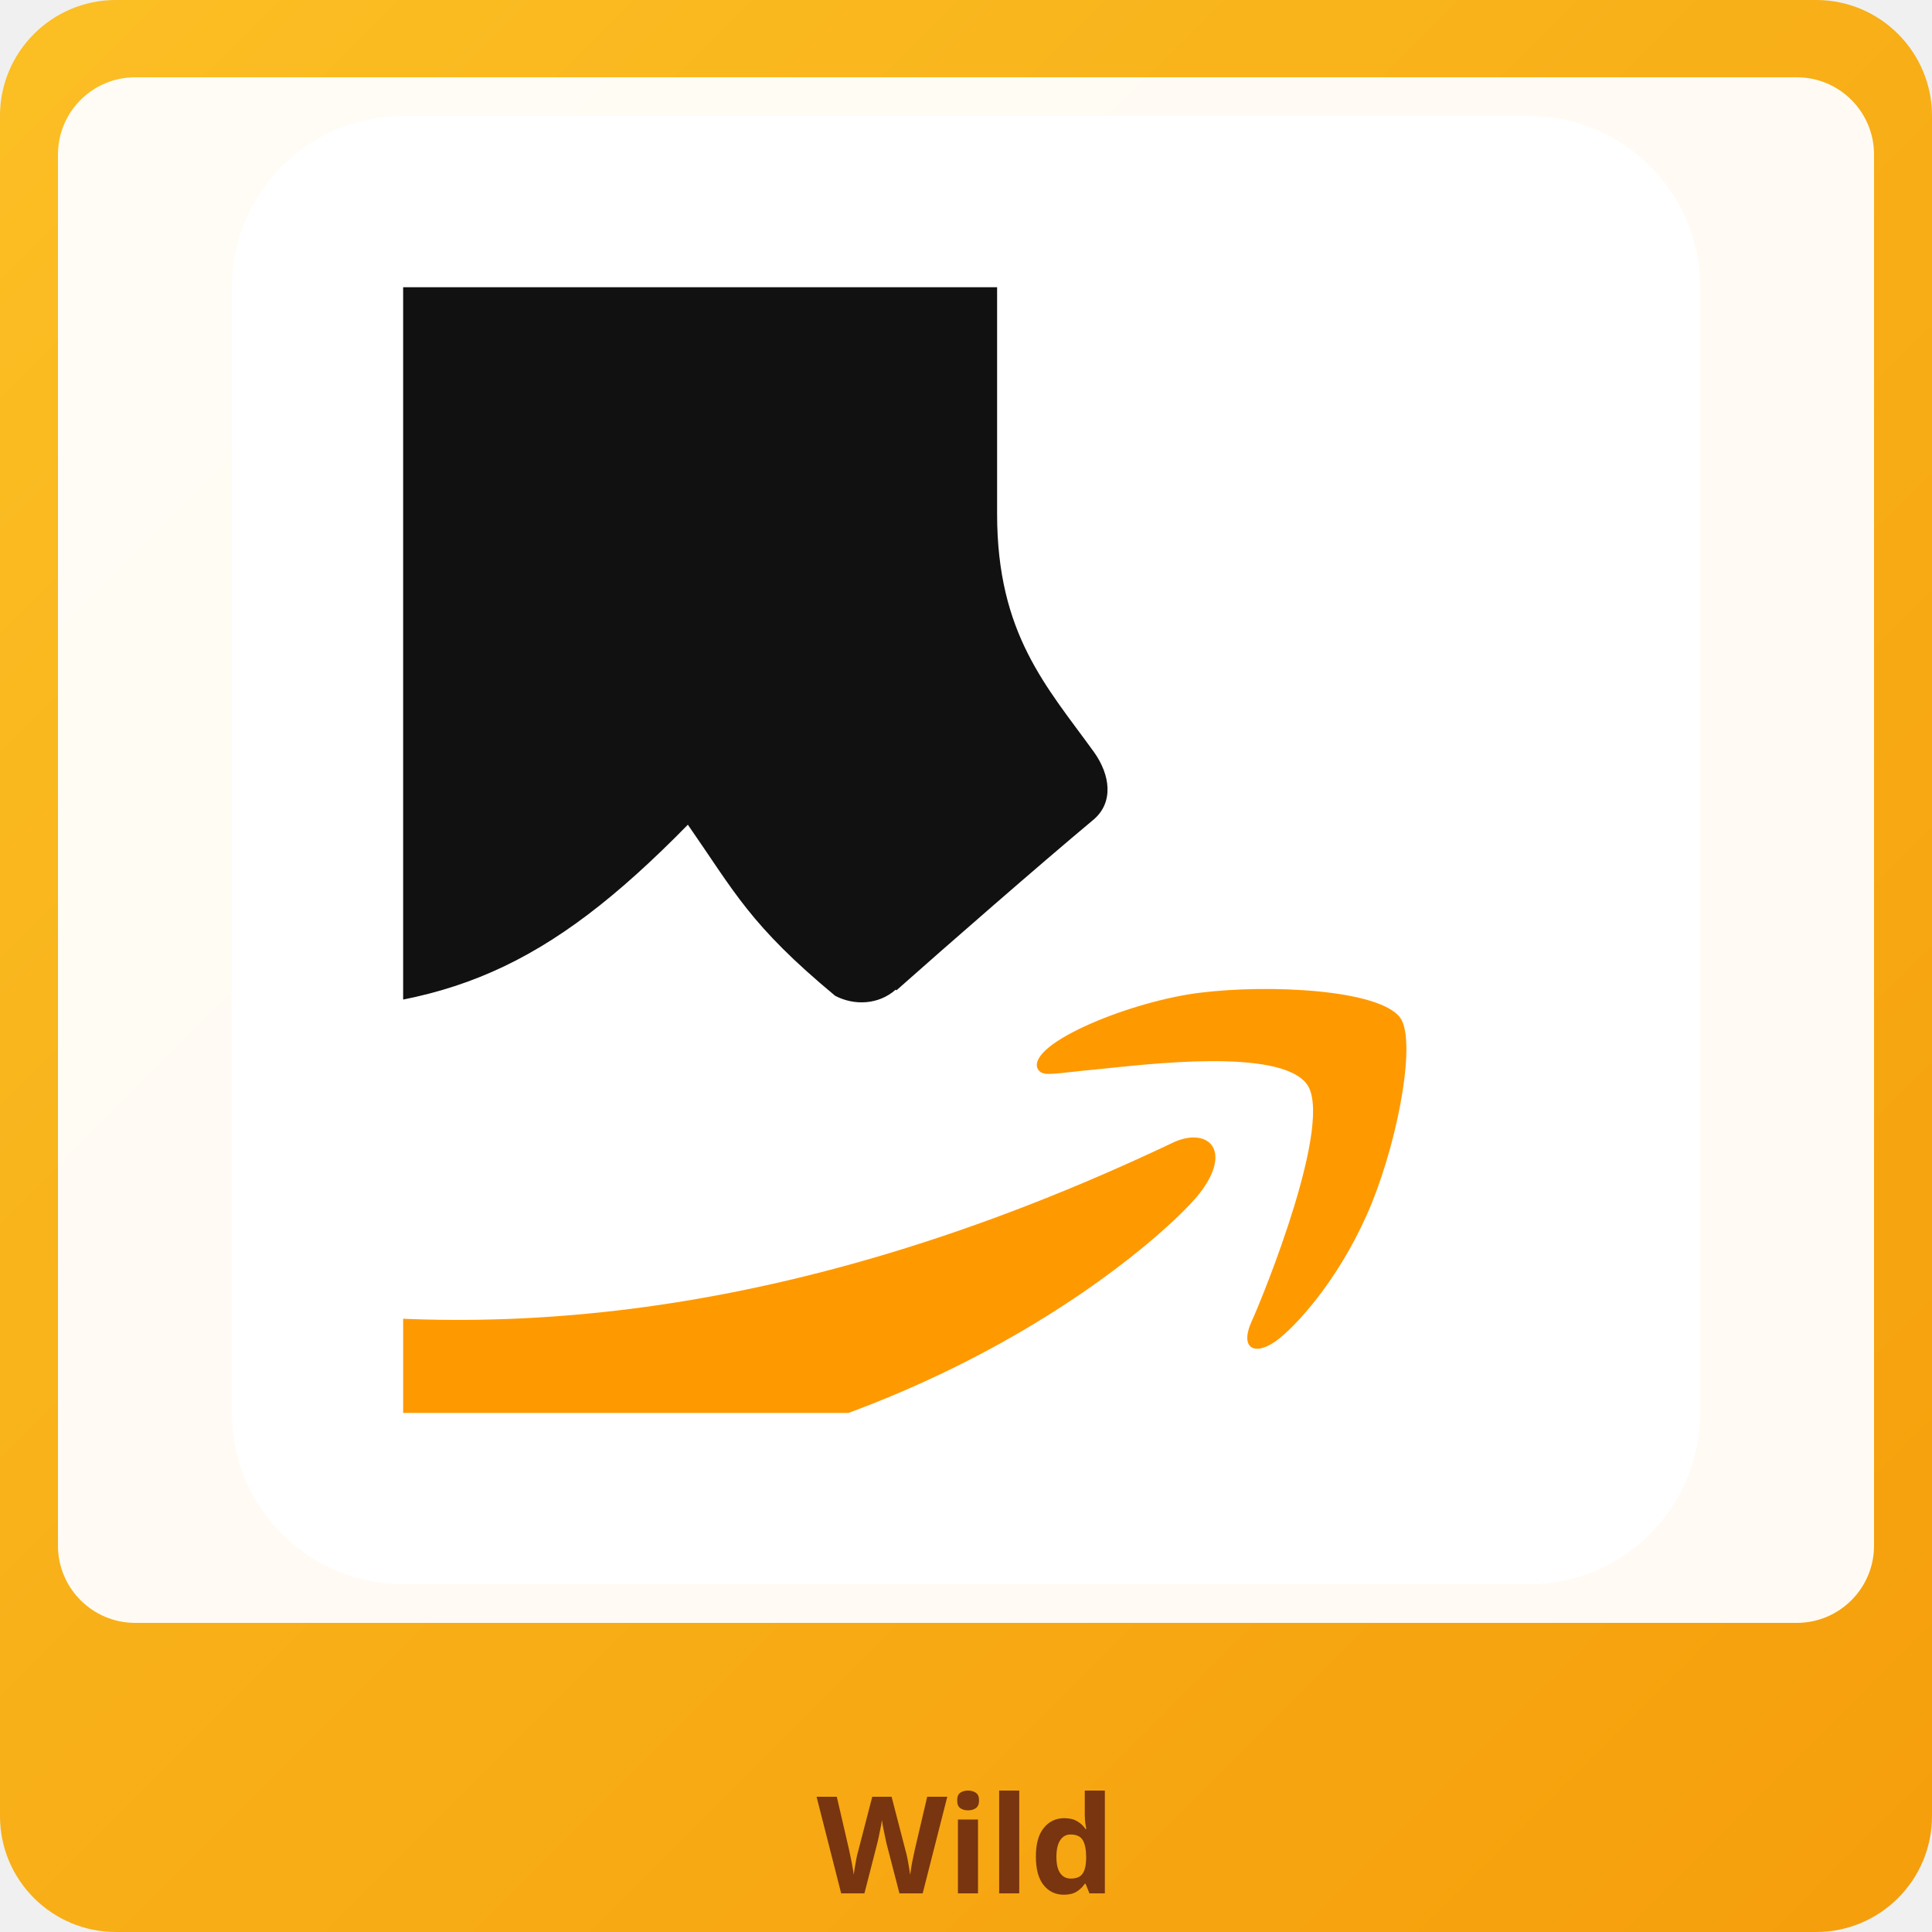
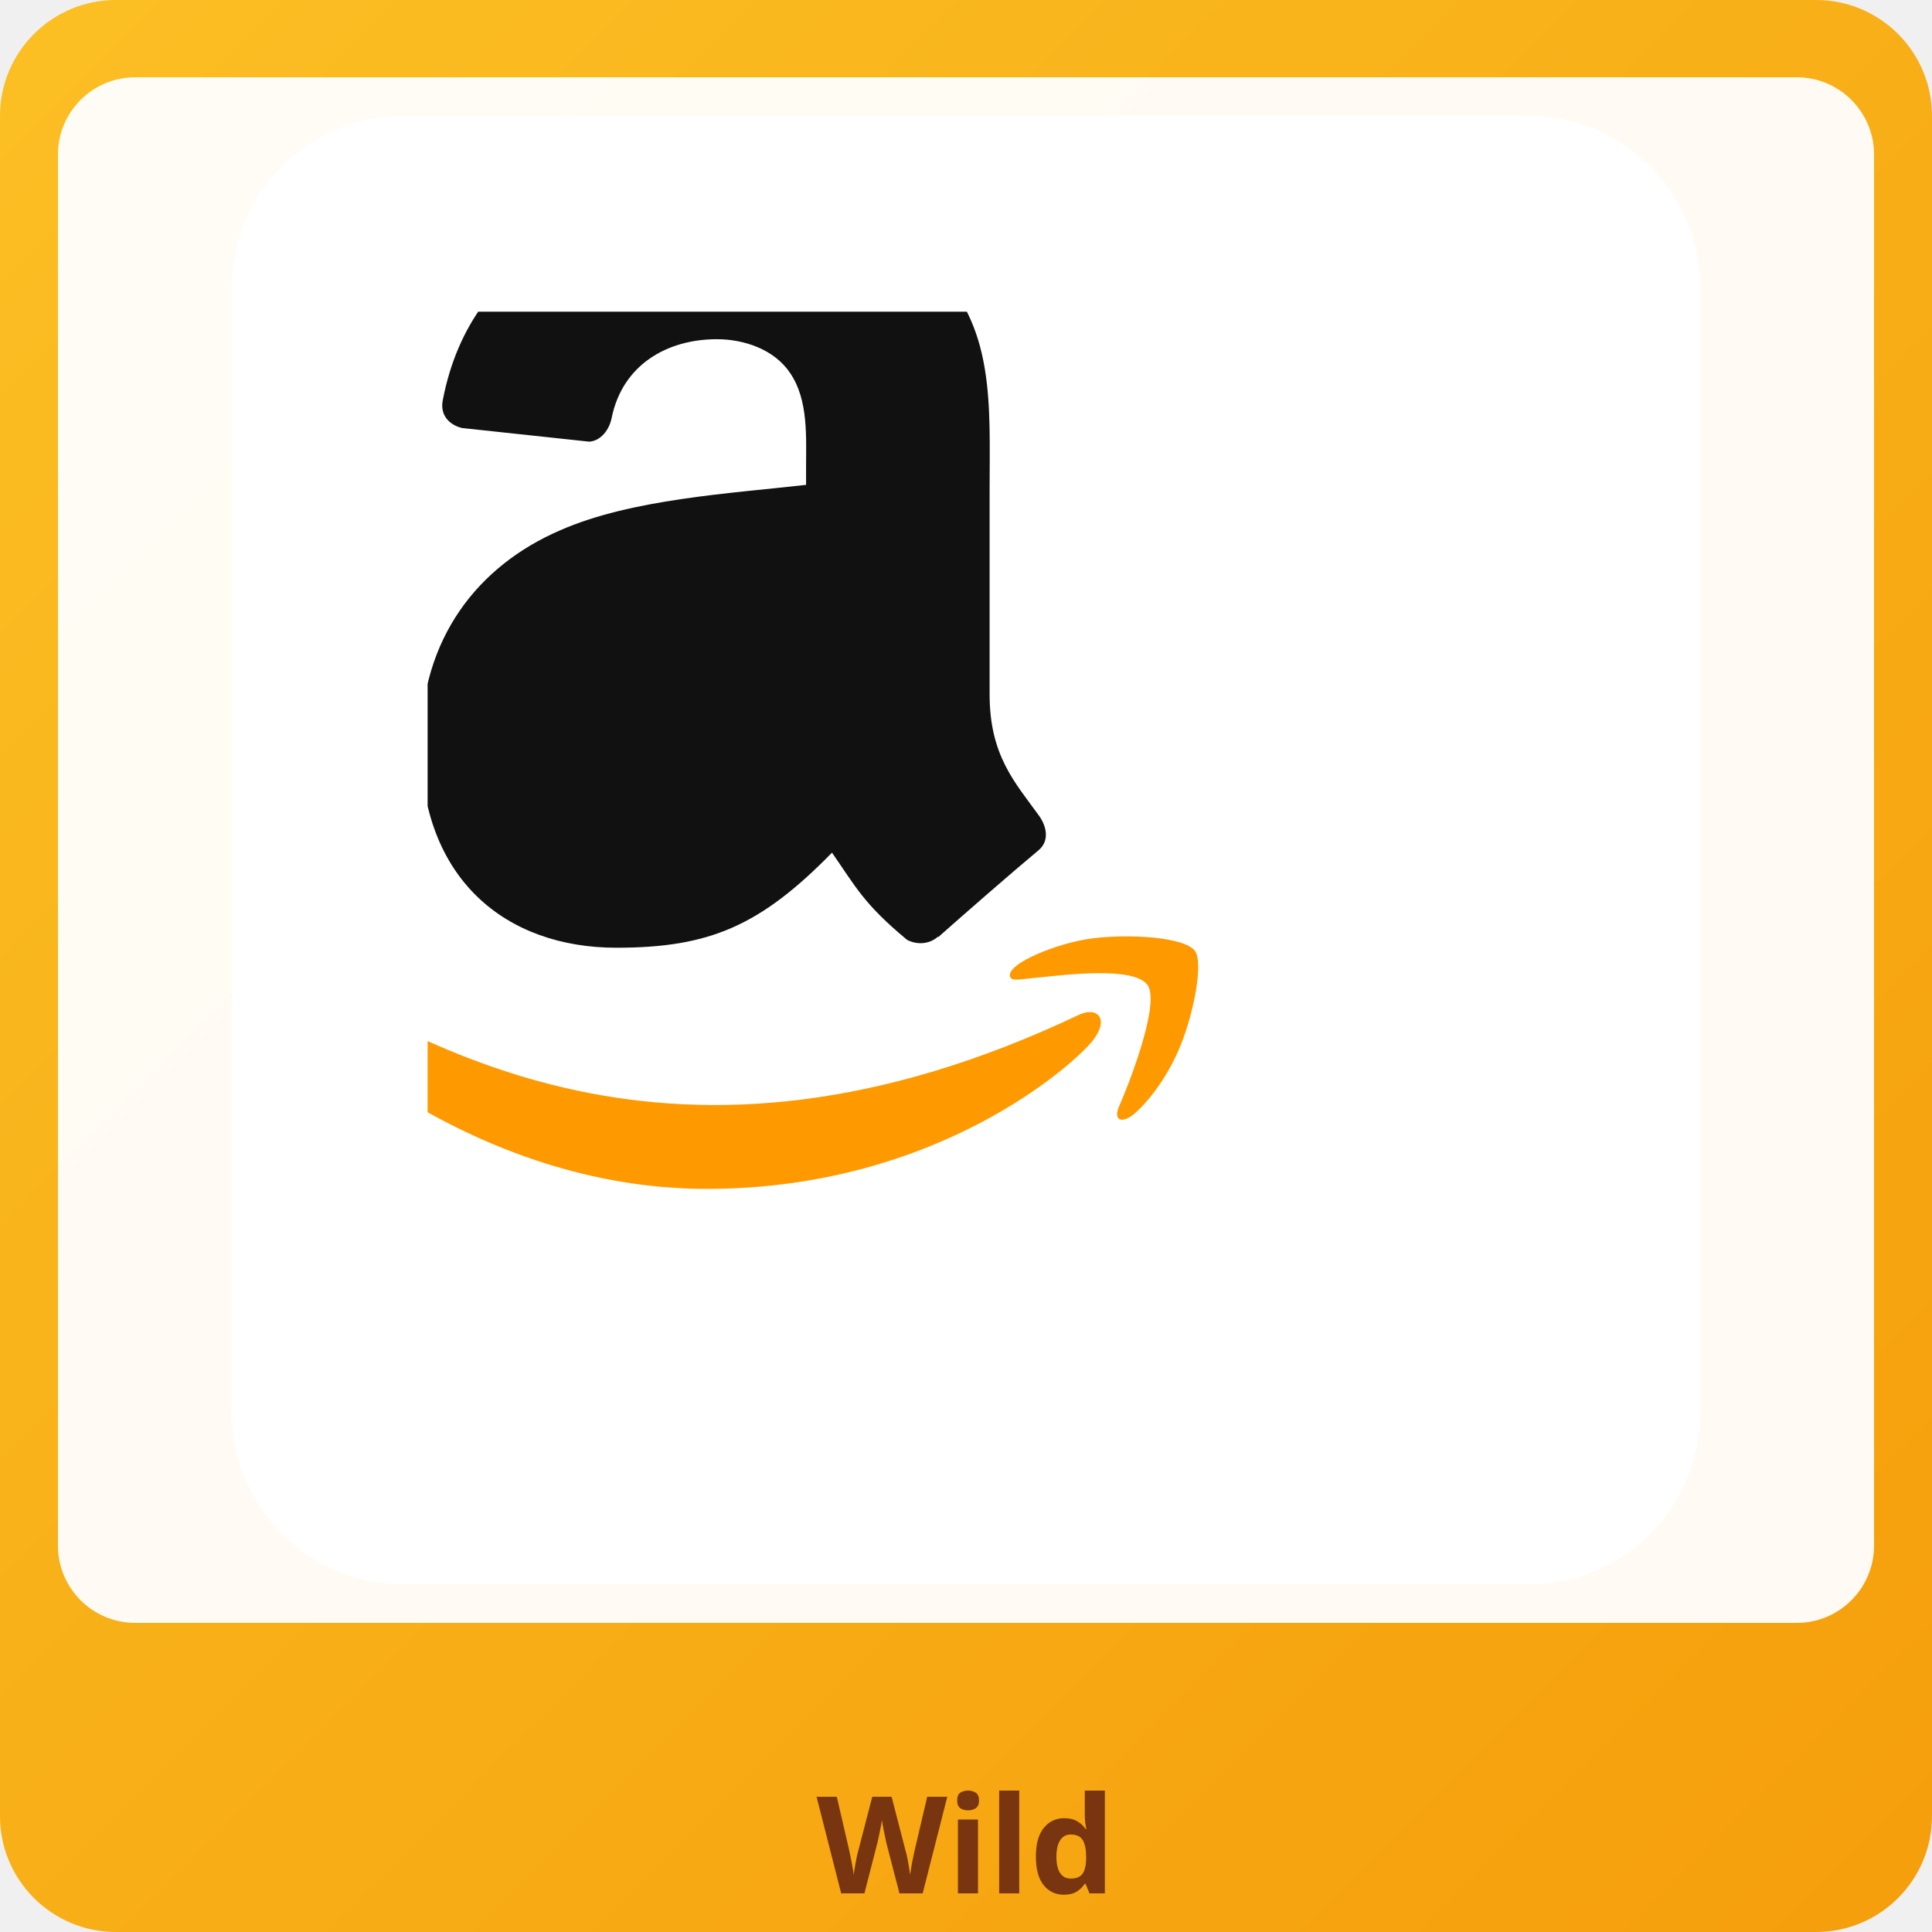
<svg xmlns="http://www.w3.org/2000/svg" width="200" height="200" viewBox="0 0 200 200" role="img" aria-label="Wild space">
  <defs>
    <linearGradient id="wildBg" x1="0%" y1="0%" x2="100%" y2="100%">
      <stop offset="0%" stop-color="#fbbf24" />
      <stop offset="100%" stop-color="#f59e0b" />
    </linearGradient>
  </defs>
  <rect width="200" height="200" rx="12" fill="url(#wildBg)" />
  <rect x="6" y="8" width="188" height="160" rx="8" fill="rgba(255,255,255,0.95)" />
  <svg x="14" y="12" width="172" height="152" viewBox="0 0 120 120" preserveAspectRatio="xMidYMid meet">
    <rect width="120" height="120" rx="14" fill="#ffffff" />
-     <svg x="14" y="14" width="92" height="92" viewBox="138 98 112 148" preserveAspectRatio="xMidYMid meet">
-       <path fill="#FF9900" d="m221.503 210.324c-105.235 50.083-170.545 8.18-212.352-17.271-2.587-1.604-6.984.375-3.169 4.757 13.928 16.888 59.573 57.593 119.153 57.593 59.621 0 95.09-32.532 99.527-38.207 4.407-5.627 1.294-8.731-3.16-6.872zm29.555-16.322c-2.826-3.68-17.184-4.366-26.22-3.256-9.05 1.078-22.634 6.609-21.453 9.93.606 1.244 1.843.686 8.06.127 6.234-.622 23.698-2.826 27.337 1.931 3.656 4.79-5.57 27.608-7.255 31.288-1.628 3.68.622 4.629 3.68 2.178 3.016-2.45 8.476-8.795 12.14-17.774 3.639-9.028 5.858-21.622 3.71-24.424z" />
-       <path fill="#111111" d="m150.744 108.13c0 13.141.332 24.1-6.31 35.77-5.361 9.489-13.853 15.324-23.341 15.324-12.952 0-20.495-9.868-20.495-24.432 0-28.75 25.76-33.968 50.146-33.968zm34.015 82.216c-2.23 1.992-5.456 2.135-7.97.806-11.196-9.298-13.189-13.615-19.356-22.487-18.502 18.882-31.596 24.527-55.601 24.527-28.37 0-50.478-17.506-50.478-52.565 0-27.373 14.85-46.018 35.96-55.126 18.313-8.066 43.884-9.489 63.43-11.718v-4.365c0-8.018.616-17.506-4.08-24.432-4.128-6.215-12.003-8.777-18.93-8.777-12.856 0-24.337 6.594-27.136 20.257-.57 3.037-2.799 6.026-5.835 6.168l-32.735-3.51c-2.751-.618-5.787-2.847-5.028-7.07 7.543-39.66 43.36-51.616 75.43-51.616 16.415 0 37.858 4.365 50.81 16.795 16.415 15.323 14.849 35.77 14.849 58.02v52.565c0 15.798 6.547 22.724 12.714 31.264 2.182 3.036 2.657 6.69-.095 8.966-6.879 5.74-19.119 16.415-25.855 22.393l-.095-.095" />
+     <svg x="16" y="16" width="88" height="88" viewBox="0 0 100 100" preserveAspectRatio="xMidYMid meet">
+       <g transform="translate(50 50) scale(0.36) translate(-192 -168)">
+         <path fill="#FF9900" d="m221.503 210.324c-105.235 50.083-170.545 8.18-212.352-17.271-2.587-1.604-6.984.375-3.169 4.757 13.928 16.888 59.573 57.593 119.153 57.593 59.621 0 95.09-32.532 99.527-38.207 4.407-5.627 1.294-8.731-3.16-6.872zm29.555-16.322c-2.826-3.68-17.184-4.366-26.22-3.256-9.05 1.078-22.634 6.609-21.453 9.93.606 1.244 1.843.686 8.06.127 6.234-.622 23.698-2.826 27.337 1.931 3.656 4.79-5.57 27.608-7.255 31.288-1.628 3.68.622 4.629 3.68 2.178 3.016-2.45 8.476-8.795 12.14-17.774 3.639-9.028 5.858-21.622 3.71-24.424z" />
+         <path fill="#111111" d="m150.744 108.13c0 13.141.332 24.1-6.31 35.77-5.361 9.489-13.853 15.324-23.341 15.324-12.952 0-20.495-9.868-20.495-24.432 0-28.75 25.76-33.968 50.146-33.968zm34.015 82.216c-2.23 1.992-5.456 2.135-7.97.806-11.196-9.298-13.189-13.615-19.356-22.487-18.502 18.882-31.596 24.527-55.601 24.527-28.37 0-50.478-17.506-50.478-52.565 0-27.373 14.85-46.018 35.96-55.126 18.313-8.066 43.884-9.489 63.43-11.718v-4.365c0-8.018.616-17.506-4.08-24.432-4.128-6.215-12.003-8.777-18.93-8.777-12.856 0-24.337 6.594-27.136 20.257-.57 3.037-2.799 6.026-5.835 6.168l-32.735-3.51c-2.751-.618-5.787-2.847-5.028-7.07 7.543-39.66 43.36-51.616 75.43-51.616 16.415 0 37.858 4.365 50.81 16.795 16.415 15.323 14.849 35.77 14.849 58.02v52.565c0 15.798 6.547 22.724 12.714 31.264 2.182 3.036 2.657 6.69-.095 8.966-6.879 5.74-19.119 16.415-25.855 22.393l-.095-.095" />
+       </g>
    </svg>
  </svg>
  <text x="100" y="196" text-anchor="middle" dominant-baseline="auto" font-family="system-ui,Segoe UI,sans-serif" font-size="14" font-weight="800" fill="#78350f">Wild</text>
</svg>
